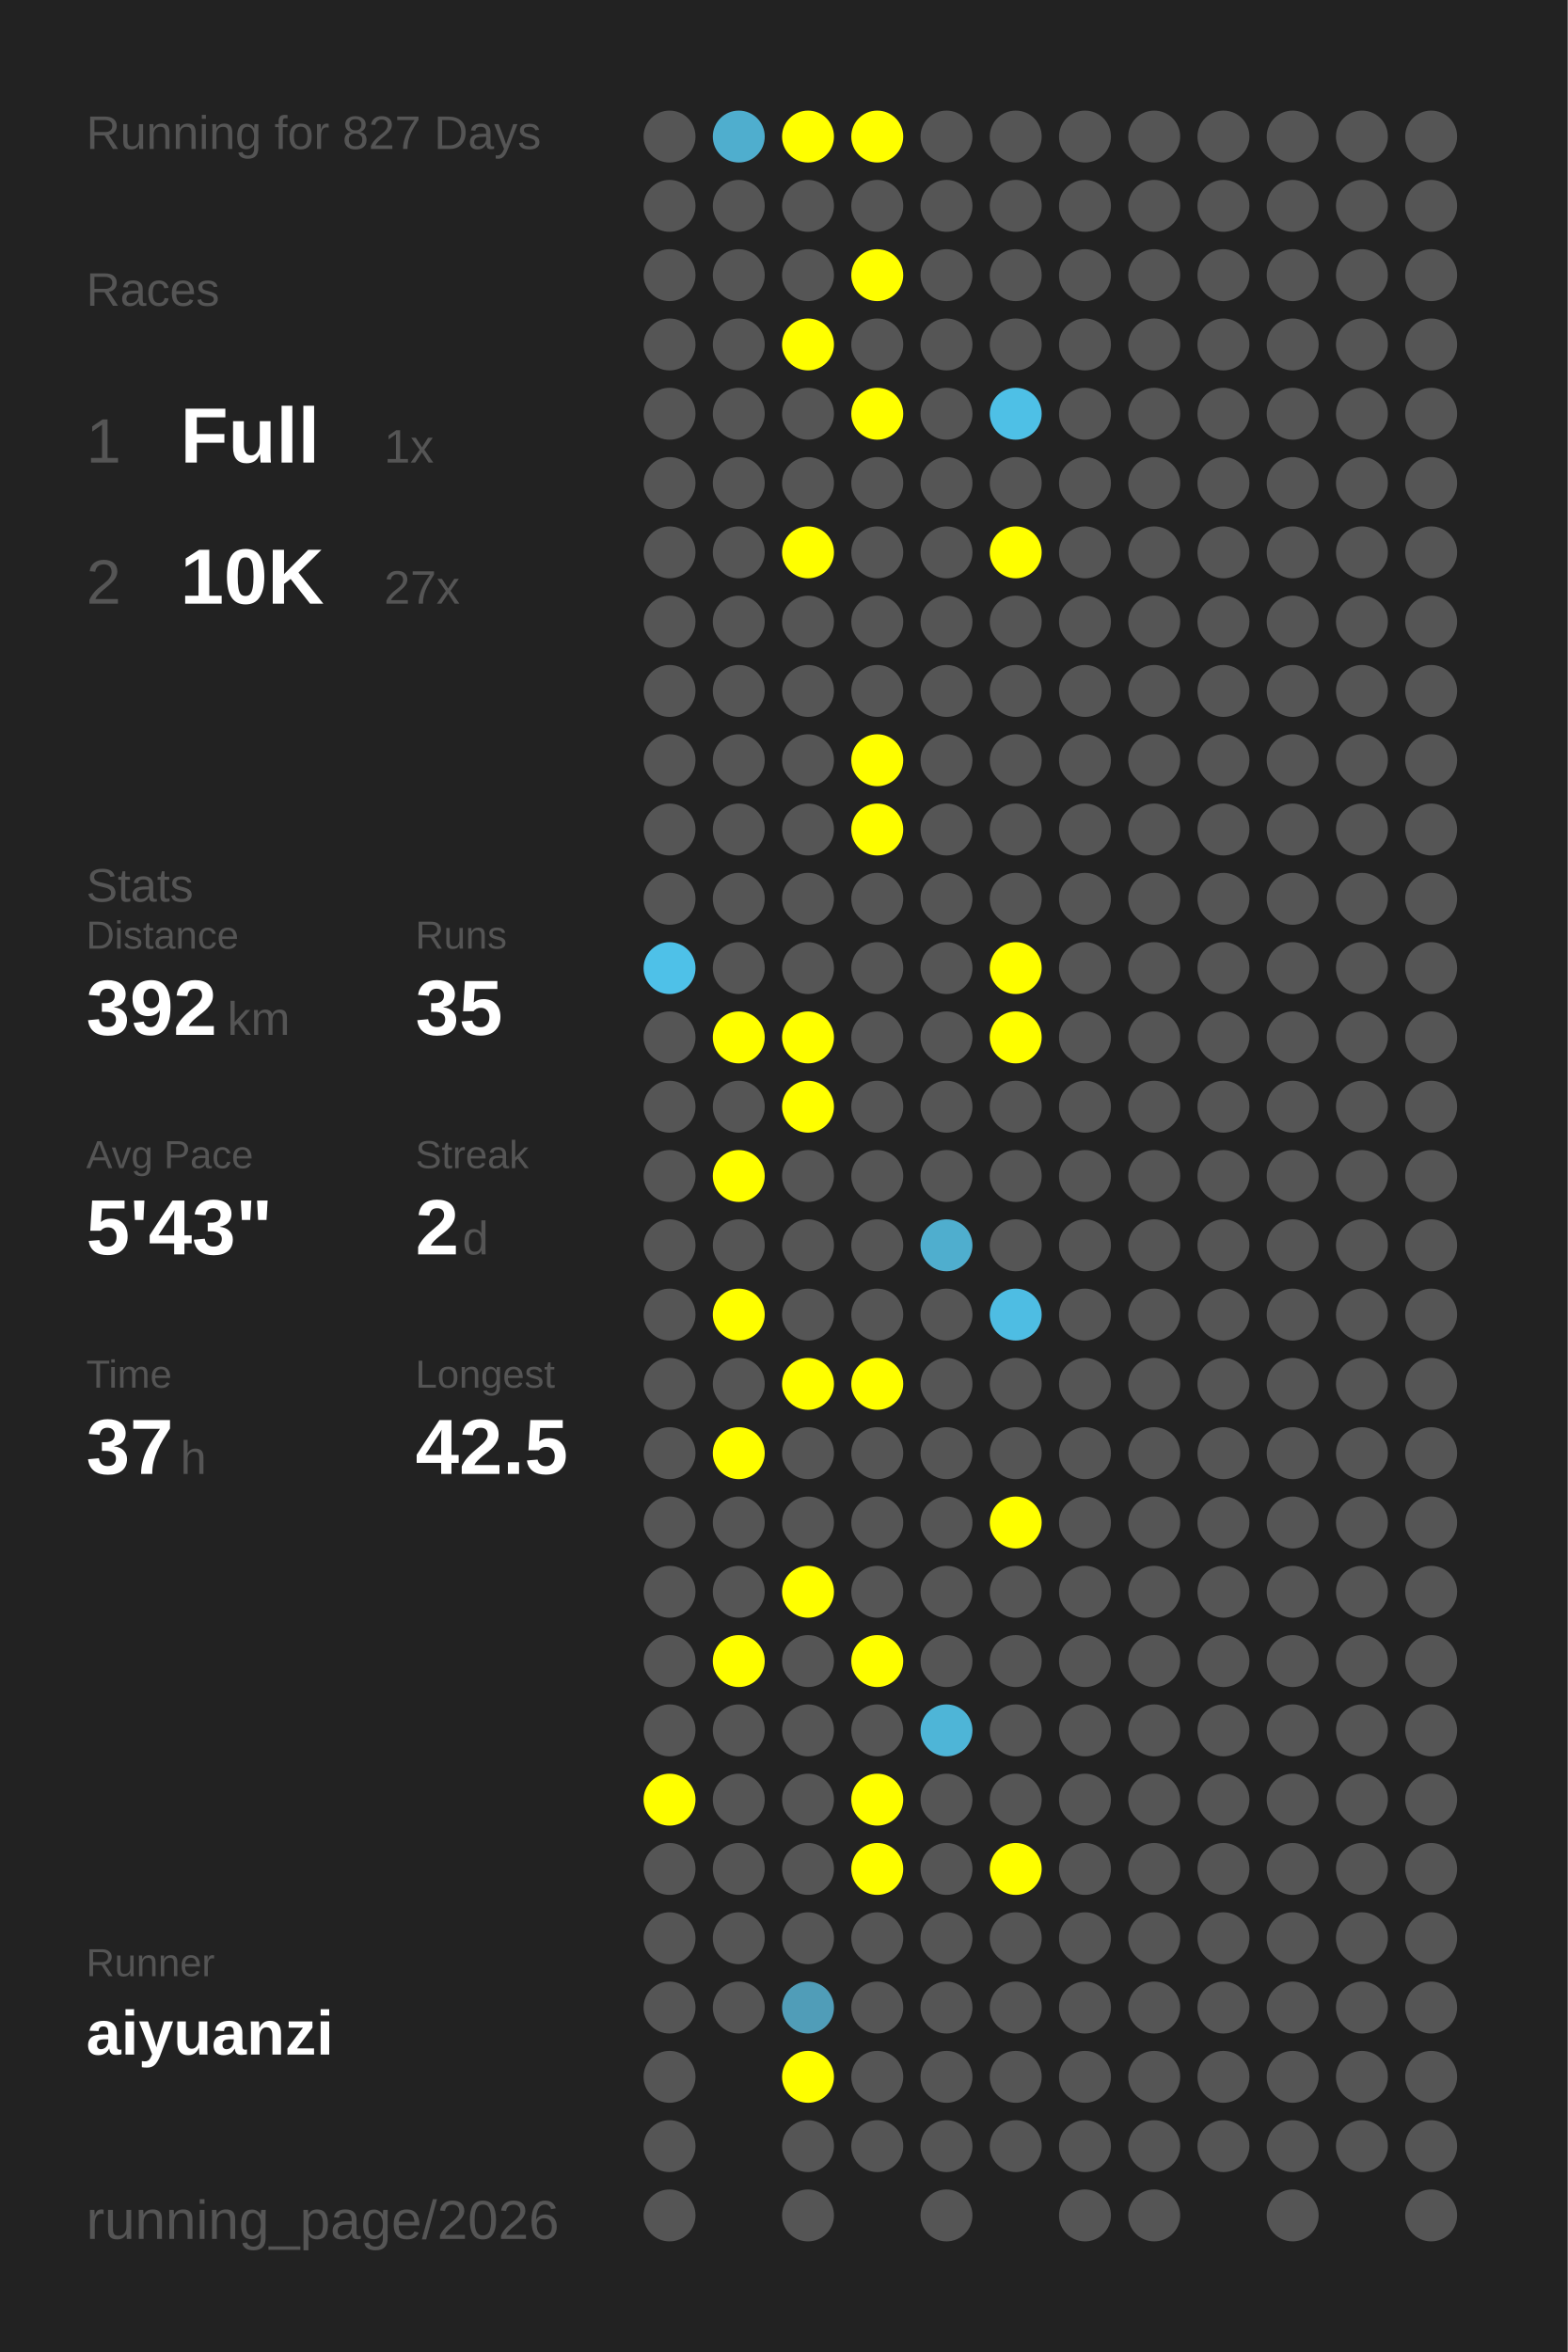
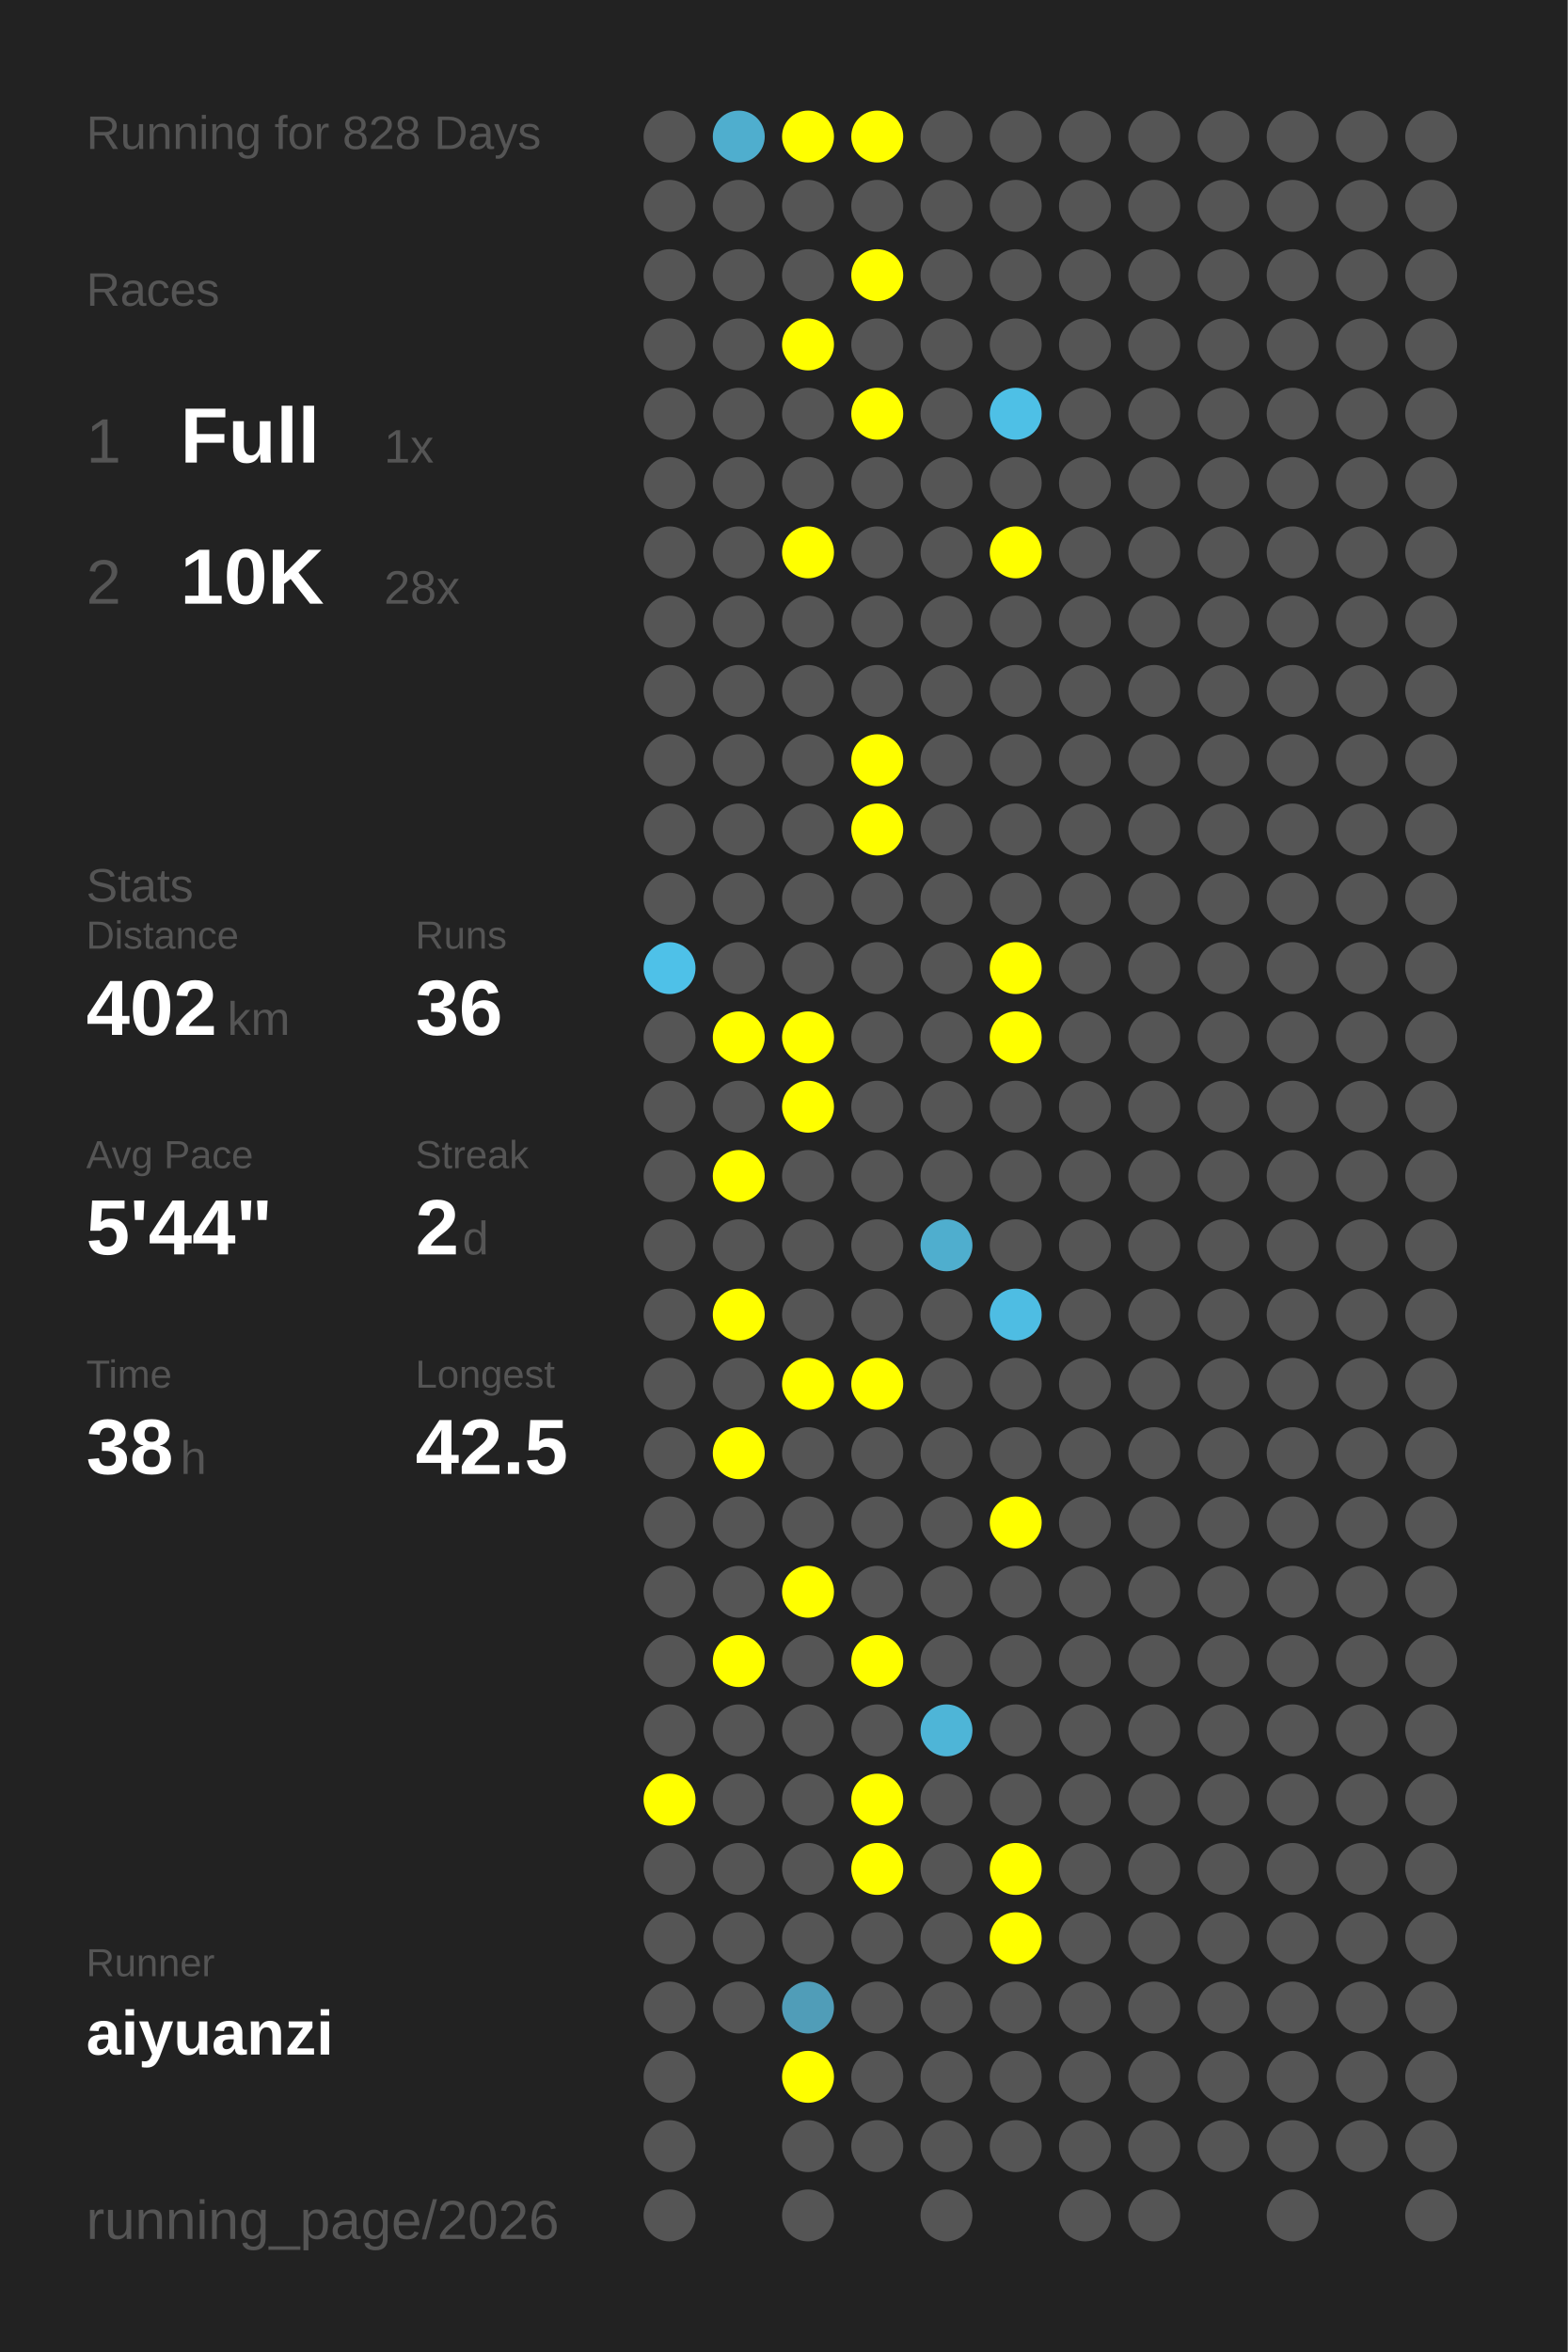
<svg xmlns="http://www.w3.org/2000/svg" baseProfile="full" height="300mm" version="1.1" viewBox="0,0,200,300" width="200mm">
  <defs />
  <rect fill="#222222" height="300" width="200" x="0" y="0" />
-   <text fill="#555555" style="font-size:6px; font-family:Arial;" x="11" y="19">Running for 827 Days</text>
+   <text fill="#555555" style="font-size:6px; font-family:Arial;" x="11" y="19">Running for 828 Days</text>
  <text fill="#555555" style="font-size:6px; font-family:Arial;" x="11" y="39">Races</text>
  <text fill="#555555" style="font-size:8px; font-family:Arial;" x="11" y="59">1</text>
  <text fill="#FFFFFF" style="font-size:10px; font-family:Arial; font-weight:bold;" x="23" y="59">Full</text>
  <text fill="#555555" style="font-size:6px; font-family:Arial;" x="49" y="59">1x</text>
  <text fill="#555555" style="font-size:8px; font-family:Arial;" x="11" y="77">2</text>
  <text fill="#FFFFFF" style="font-size:10px; font-family:Arial; font-weight:bold;" x="23" y="77">10K</text>
-   <text fill="#555555" style="font-size:6px; font-family:Arial;" x="49" y="77">27x</text>
+   <text fill="#555555" style="font-size:6px; font-family:Arial;" x="49" y="77">28x</text>
  <text fill="#555555" style="font-size:6px; font-family:Arial;" x="11" y="115">Stats</text>
  <text fill="#555555" style="font-size:5px; font-family:Arial;" x="11" y="121">Distance</text>
-   <text fill="#FFFFFF" style="font-size:10px; font-family:Arial; font-weight:bold;" x="11" y="132">392</text>
+   <text fill="#FFFFFF" style="font-size:10px; font-family:Arial; font-weight:bold;" x="11" y="132">402</text>
  <text fill="#555555" style="font-size:6px; font-family:Arial;" x="29" y="132">km</text>
  <text fill="#555555" style="font-size:5px; font-family:Arial;" x="53" y="121">Runs</text>
-   <text fill="#FFFFFF" style="font-size:10px; font-family:Arial; font-weight:bold;" x="53" y="132">35</text>
+   <text fill="#FFFFFF" style="font-size:10px; font-family:Arial; font-weight:bold;" x="53" y="132">36</text>
  <text fill="#555555" style="font-size:5px; font-family:Arial;" x="11" y="149">Avg Pace</text>
-   <text fill="#FFFFFF" style="font-size:10px; font-family:Arial; font-weight:bold;" x="11" y="160">5'43"</text>
+   <text fill="#FFFFFF" style="font-size:10px; font-family:Arial; font-weight:bold;" x="11" y="160">5'44"</text>
  <text fill="#555555" style="font-size:5px; font-family:Arial;" x="53" y="149">Streak</text>
  <text fill="#FFFFFF" style="font-size:10px; font-family:Arial; font-weight:bold;" x="53" y="160">2</text>
  <text fill="#555555" style="font-size:6px; font-family:Arial;" x="59" y="160">d</text>
  <text fill="#555555" style="font-size:5px; font-family:Arial;" x="11" y="177">Time</text>
-   <text fill="#FFFFFF" style="font-size:10px; font-family:Arial; font-weight:bold;" x="11" y="188">37</text>
+   <text fill="#FFFFFF" style="font-size:10px; font-family:Arial; font-weight:bold;" x="11" y="188">38</text>
  <text fill="#555555" style="font-size:6px; font-family:Arial;" x="23" y="188">h</text>
  <text fill="#555555" style="font-size:5px; font-family:Arial;" x="53" y="177">Longest</text>
  <text fill="#FFFFFF" style="font-size:10px; font-family:Arial; font-weight:bold;" x="53" y="188">42.5</text>
  <text fill="#555555" style="font-size:5px; font-family:Arial;" x="11" y="252.065">Runner</text>
  <text fill="#FFFFFF" style="font-size:8px; font-family:Arial; font-weight:bold;" x="11" y="262.065">aiyuanzi</text>
  <text fill="#555555" style="font-size:7px; font-family:Arial;" x="11" y="285.581">running_page/2026</text>
  <circle cx="85.417" cy="17.419" fill="#555555" r="3.312" />
  <circle cx="85.417" cy="26.258" fill="#555555" r="3.312" />
  <circle cx="85.417" cy="35.097" fill="#555555" r="3.312" />
  <circle cx="85.417" cy="43.935" fill="#555555" r="3.312" />
  <circle cx="85.417" cy="52.774" fill="#555555" r="3.312" />
  <circle cx="85.417" cy="61.613" fill="#555555" r="3.312" />
  <circle cx="85.417" cy="70.452" fill="#555555" r="3.312" />
  <circle cx="85.417" cy="79.29" fill="#555555" r="3.312" />
  <circle cx="85.417" cy="88.129" fill="#555555" r="3.312" />
  <circle cx="85.417" cy="96.968" fill="#555555" r="3.312" />
  <circle cx="85.417" cy="105.806" fill="#555555" r="3.312" />
  <circle cx="85.417" cy="114.645" fill="#555555" r="3.312" />
  <circle cx="85.417" cy="123.484" fill="#4ec1e8" r="3.312" />
  <circle cx="85.417" cy="132.323" fill="#555555" r="3.312" />
  <circle cx="85.417" cy="141.161" fill="#555555" r="3.312" />
  <circle cx="85.417" cy="150" fill="#555555" r="3.312" />
  <circle cx="85.417" cy="158.839" fill="#555555" r="3.312" />
  <circle cx="85.417" cy="167.677" fill="#555555" r="3.312" />
  <circle cx="85.417" cy="176.516" fill="#555555" r="3.312" />
  <circle cx="85.417" cy="185.355" fill="#555555" r="3.312" />
  <circle cx="85.417" cy="194.194" fill="#555555" r="3.312" />
  <circle cx="85.417" cy="203.032" fill="#555555" r="3.312" />
  <circle cx="85.417" cy="211.871" fill="#555555" r="3.312" />
  <circle cx="85.417" cy="220.71" fill="#555555" r="3.312" />
  <circle cx="85.417" cy="229.548" fill="#FFFF00" r="3.312" />
  <circle cx="85.417" cy="238.387" fill="#555555" r="3.312" />
  <circle cx="85.417" cy="247.226" fill="#555555" r="3.312" />
  <circle cx="85.417" cy="256.065" fill="#555555" r="3.312" />
  <circle cx="85.417" cy="264.903" fill="#555555" r="3.312" />
  <circle cx="85.417" cy="273.742" fill="#555555" r="3.312" />
  <circle cx="85.417" cy="282.581" fill="#555555" r="3.312" />
  <circle cx="94.25" cy="17.419" fill="#4faece" r="3.312" />
  <circle cx="94.25" cy="26.258" fill="#555555" r="3.312" />
  <circle cx="94.25" cy="35.097" fill="#555555" r="3.312" />
  <circle cx="94.25" cy="43.935" fill="#555555" r="3.312" />
  <circle cx="94.25" cy="52.774" fill="#555555" r="3.312" />
  <circle cx="94.25" cy="61.613" fill="#555555" r="3.312" />
  <circle cx="94.25" cy="70.452" fill="#555555" r="3.312" />
  <circle cx="94.25" cy="79.29" fill="#555555" r="3.312" />
  <circle cx="94.25" cy="88.129" fill="#555555" r="3.312" />
  <circle cx="94.25" cy="96.968" fill="#555555" r="3.312" />
  <circle cx="94.25" cy="105.806" fill="#555555" r="3.312" />
  <circle cx="94.25" cy="114.645" fill="#555555" r="3.312" />
  <circle cx="94.25" cy="123.484" fill="#555555" r="3.312" />
  <circle cx="94.25" cy="132.323" fill="#FFFF00" r="3.312" />
  <circle cx="94.25" cy="141.161" fill="#555555" r="3.312" />
  <circle cx="94.25" cy="150" fill="#FFFF00" r="3.312" />
  <circle cx="94.25" cy="158.839" fill="#555555" r="3.312" />
  <circle cx="94.25" cy="167.677" fill="#FFFF00" r="3.312" />
  <circle cx="94.25" cy="176.516" fill="#555555" r="3.312" />
  <circle cx="94.25" cy="185.355" fill="#FFFF00" r="3.312" />
  <circle cx="94.25" cy="194.194" fill="#555555" r="3.312" />
  <circle cx="94.25" cy="203.032" fill="#555555" r="3.312" />
  <circle cx="94.25" cy="211.871" fill="#FFFF00" r="3.312" />
  <circle cx="94.25" cy="220.71" fill="#555555" r="3.312" />
  <circle cx="94.25" cy="229.548" fill="#555555" r="3.312" />
  <circle cx="94.25" cy="238.387" fill="#555555" r="3.312" />
  <circle cx="94.25" cy="247.226" fill="#555555" r="3.312" />
  <circle cx="94.25" cy="256.065" fill="#555555" r="3.312" />
  <circle cx="103.083" cy="17.419" fill="#FFFF00" r="3.312" />
  <circle cx="103.083" cy="26.258" fill="#555555" r="3.312" />
  <circle cx="103.083" cy="35.097" fill="#555555" r="3.312" />
  <circle cx="103.083" cy="43.935" fill="#FFFF00" r="3.312" />
  <circle cx="103.083" cy="52.774" fill="#555555" r="3.312" />
  <circle cx="103.083" cy="61.613" fill="#555555" r="3.312" />
  <circle cx="103.083" cy="70.452" fill="#FFFF00" r="3.312" />
  <circle cx="103.083" cy="79.29" fill="#555555" r="3.312" />
  <circle cx="103.083" cy="88.129" fill="#555555" r="3.312" />
  <circle cx="103.083" cy="96.968" fill="#555555" r="3.312" />
  <circle cx="103.083" cy="105.806" fill="#555555" r="3.312" />
  <circle cx="103.083" cy="114.645" fill="#555555" r="3.312" />
  <circle cx="103.083" cy="123.484" fill="#555555" r="3.312" />
  <circle cx="103.083" cy="132.323" fill="#FFFF00" r="3.312" />
  <circle cx="103.083" cy="141.161" fill="#FFFF00" r="3.312" />
  <circle cx="103.083" cy="150" fill="#555555" r="3.312" />
  <circle cx="103.083" cy="158.839" fill="#555555" r="3.312" />
  <circle cx="103.083" cy="167.677" fill="#555555" r="3.312" />
  <circle cx="103.083" cy="176.516" fill="#FFFF00" r="3.312" />
  <circle cx="103.083" cy="185.355" fill="#555555" r="3.312" />
  <circle cx="103.083" cy="194.194" fill="#555555" r="3.312" />
  <circle cx="103.083" cy="203.032" fill="#FFFF00" r="3.312" />
  <circle cx="103.083" cy="211.871" fill="#555555" r="3.312" />
  <circle cx="103.083" cy="220.71" fill="#555555" r="3.312" />
  <circle cx="103.083" cy="229.548" fill="#555555" r="3.312" />
  <circle cx="103.083" cy="238.387" fill="#555555" r="3.312" />
  <circle cx="103.083" cy="247.226" fill="#555555" r="3.312" />
  <circle cx="103.083" cy="256.065" fill="#509db8" r="3.312" />
  <circle cx="103.083" cy="264.903" fill="#FFFF00" r="3.312" />
  <circle cx="103.083" cy="273.742" fill="#555555" r="3.312" />
  <circle cx="103.083" cy="282.581" fill="#555555" r="3.312" />
  <circle cx="111.917" cy="17.419" fill="#FFFF00" r="3.312" />
  <circle cx="111.917" cy="26.258" fill="#555555" r="3.312" />
  <circle cx="111.917" cy="35.097" fill="#FFFF00" r="3.312" />
  <circle cx="111.917" cy="43.935" fill="#555555" r="3.312" />
  <circle cx="111.917" cy="52.774" fill="#FFFF00" r="3.312" />
  <circle cx="111.917" cy="61.613" fill="#555555" r="3.312" />
  <circle cx="111.917" cy="70.452" fill="#555555" r="3.312" />
  <circle cx="111.917" cy="79.29" fill="#555555" r="3.312" />
  <circle cx="111.917" cy="88.129" fill="#555555" r="3.312" />
  <circle cx="111.917" cy="96.968" fill="#FFFF00" r="3.312" />
  <circle cx="111.917" cy="105.806" fill="#FFFF00" r="3.312" />
  <circle cx="111.917" cy="114.645" fill="#555555" r="3.312" />
  <circle cx="111.917" cy="123.484" fill="#555555" r="3.312" />
  <circle cx="111.917" cy="132.323" fill="#555555" r="3.312" />
  <circle cx="111.917" cy="141.161" fill="#555555" r="3.312" />
  <circle cx="111.917" cy="150" fill="#555555" r="3.312" />
  <circle cx="111.917" cy="158.839" fill="#555555" r="3.312" />
  <circle cx="111.917" cy="167.677" fill="#555555" r="3.312" />
  <circle cx="111.917" cy="176.516" fill="#FFFF00" r="3.312" />
  <circle cx="111.917" cy="185.355" fill="#555555" r="3.312" />
  <circle cx="111.917" cy="194.194" fill="#555555" r="3.312" />
  <circle cx="111.917" cy="203.032" fill="#555555" r="3.312" />
  <circle cx="111.917" cy="211.871" fill="#FFFF00" r="3.312" />
  <circle cx="111.917" cy="220.71" fill="#555555" r="3.312" />
  <circle cx="111.917" cy="229.548" fill="#FFFF00" r="3.312" />
  <circle cx="111.917" cy="238.387" fill="#FFFF00" r="3.312" />
  <circle cx="111.917" cy="247.226" fill="#555555" r="3.312" />
  <circle cx="111.917" cy="256.065" fill="#555555" r="3.312" />
  <circle cx="111.917" cy="264.903" fill="#555555" r="3.312" />
  <circle cx="111.917" cy="273.742" fill="#555555" r="3.312" />
  <circle cx="120.75" cy="17.419" fill="#555555" r="3.312" />
  <circle cx="120.75" cy="26.258" fill="#555555" r="3.312" />
  <circle cx="120.75" cy="35.097" fill="#555555" r="3.312" />
  <circle cx="120.75" cy="43.935" fill="#555555" r="3.312" />
  <circle cx="120.75" cy="52.774" fill="#555555" r="3.312" />
  <circle cx="120.75" cy="61.613" fill="#555555" r="3.312" />
  <circle cx="120.75" cy="70.452" fill="#555555" r="3.312" />
  <circle cx="120.75" cy="79.29" fill="#555555" r="3.312" />
  <circle cx="120.75" cy="88.129" fill="#555555" r="3.312" />
  <circle cx="120.75" cy="96.968" fill="#555555" r="3.312" />
  <circle cx="120.75" cy="105.806" fill="#555555" r="3.312" />
  <circle cx="120.75" cy="114.645" fill="#555555" r="3.312" />
  <circle cx="120.75" cy="123.484" fill="#555555" r="3.312" />
  <circle cx="120.75" cy="132.323" fill="#555555" r="3.312" />
  <circle cx="120.75" cy="141.161" fill="#555555" r="3.312" />
  <circle cx="120.75" cy="150" fill="#555555" r="3.312" />
  <circle cx="120.75" cy="158.839" fill="#4faece" r="3.312" />
  <circle cx="120.75" cy="167.677" fill="#555555" r="3.312" />
  <circle cx="120.75" cy="176.516" fill="#555555" r="3.312" />
  <circle cx="120.75" cy="185.355" fill="#555555" r="3.312" />
  <circle cx="120.75" cy="194.194" fill="#555555" r="3.312" />
  <circle cx="120.75" cy="203.032" fill="#555555" r="3.312" />
  <circle cx="120.75" cy="211.871" fill="#555555" r="3.312" />
  <circle cx="120.75" cy="220.71" fill="#4eb5d7" r="3.312" />
  <circle cx="120.75" cy="229.548" fill="#555555" r="3.312" />
  <circle cx="120.75" cy="238.387" fill="#555555" r="3.312" />
  <circle cx="120.75" cy="247.226" fill="#555555" r="3.312" />
  <circle cx="120.75" cy="256.065" fill="#555555" r="3.312" />
  <circle cx="120.75" cy="264.903" fill="#555555" r="3.312" />
  <circle cx="120.75" cy="273.742" fill="#555555" r="3.312" />
  <circle cx="120.75" cy="282.581" fill="#555555" r="3.312" />
  <circle cx="129.583" cy="17.419" fill="#555555" r="3.312" />
  <circle cx="129.583" cy="26.258" fill="#555555" r="3.312" />
  <circle cx="129.583" cy="35.097" fill="#555555" r="3.312" />
  <circle cx="129.583" cy="43.935" fill="#555555" r="3.312" />
  <circle cx="129.583" cy="52.774" fill="#4ec0e6" r="3.312" />
  <circle cx="129.583" cy="61.613" fill="#555555" r="3.312" />
  <circle cx="129.583" cy="70.452" fill="#FFFF00" r="3.312" />
  <circle cx="129.583" cy="79.29" fill="#555555" r="3.312" />
  <circle cx="129.583" cy="88.129" fill="#555555" r="3.312" />
  <circle cx="129.583" cy="96.968" fill="#555555" r="3.312" />
  <circle cx="129.583" cy="105.806" fill="#555555" r="3.312" />
  <circle cx="129.583" cy="114.645" fill="#555555" r="3.312" />
  <circle cx="129.583" cy="123.484" fill="#FFFF00" r="3.312" />
  <circle cx="129.583" cy="132.323" fill="#FFFF00" r="3.312" />
  <circle cx="129.583" cy="141.161" fill="#555555" r="3.312" />
  <circle cx="129.583" cy="150" fill="#555555" r="3.312" />
  <circle cx="129.583" cy="158.839" fill="#555555" r="3.312" />
  <circle cx="129.583" cy="167.677" fill="#4ebde3" r="3.312" />
  <circle cx="129.583" cy="176.516" fill="#555555" r="3.312" />
  <circle cx="129.583" cy="185.355" fill="#555555" r="3.312" />
  <circle cx="129.583" cy="194.194" fill="#FFFF00" r="3.312" />
  <circle cx="129.583" cy="203.032" fill="#555555" r="3.312" />
  <circle cx="129.583" cy="211.871" fill="#555555" r="3.312" />
  <circle cx="129.583" cy="220.71" fill="#555555" r="3.312" />
  <circle cx="129.583" cy="229.548" fill="#555555" r="3.312" />
  <circle cx="129.583" cy="238.387" fill="#FFFF00" r="3.312" />
-   <circle cx="129.583" cy="247.226" fill="#555555" r="3.312" />
+   <circle cx="129.583" cy="247.226" fill="#FFFF00" r="3.312" />
  <circle cx="129.583" cy="256.065" fill="#555555" r="3.312" />
  <circle cx="129.583" cy="264.903" fill="#555555" r="3.312" />
  <circle cx="129.583" cy="273.742" fill="#555555" r="3.312" />
  <circle cx="138.417" cy="17.419" fill="#555555" r="3.312" />
  <circle cx="138.417" cy="26.258" fill="#555555" r="3.312" />
  <circle cx="138.417" cy="35.097" fill="#555555" r="3.312" />
  <circle cx="138.417" cy="43.935" fill="#555555" r="3.312" />
  <circle cx="138.417" cy="52.774" fill="#555555" r="3.312" />
  <circle cx="138.417" cy="61.613" fill="#555555" r="3.312" />
  <circle cx="138.417" cy="70.452" fill="#555555" r="3.312" />
  <circle cx="138.417" cy="79.29" fill="#555555" r="3.312" />
  <circle cx="138.417" cy="88.129" fill="#555555" r="3.312" />
  <circle cx="138.417" cy="96.968" fill="#555555" r="3.312" />
  <circle cx="138.417" cy="105.806" fill="#555555" r="3.312" />
  <circle cx="138.417" cy="114.645" fill="#555555" r="3.312" />
  <circle cx="138.417" cy="123.484" fill="#555555" r="3.312" />
  <circle cx="138.417" cy="132.323" fill="#555555" r="3.312" />
  <circle cx="138.417" cy="141.161" fill="#555555" r="3.312" />
  <circle cx="138.417" cy="150" fill="#555555" r="3.312" />
  <circle cx="138.417" cy="158.839" fill="#555555" r="3.312" />
  <circle cx="138.417" cy="167.677" fill="#555555" r="3.312" />
  <circle cx="138.417" cy="176.516" fill="#555555" r="3.312" />
  <circle cx="138.417" cy="185.355" fill="#555555" r="3.312" />
  <circle cx="138.417" cy="194.194" fill="#555555" r="3.312" />
  <circle cx="138.417" cy="203.032" fill="#555555" r="3.312" />
  <circle cx="138.417" cy="211.871" fill="#555555" r="3.312" />
  <circle cx="138.417" cy="220.71" fill="#555555" r="3.312" />
  <circle cx="138.417" cy="229.548" fill="#555555" r="3.312" />
  <circle cx="138.417" cy="238.387" fill="#555555" r="3.312" />
  <circle cx="138.417" cy="247.226" fill="#555555" r="3.312" />
  <circle cx="138.417" cy="256.065" fill="#555555" r="3.312" />
  <circle cx="138.417" cy="264.903" fill="#555555" r="3.312" />
  <circle cx="138.417" cy="273.742" fill="#555555" r="3.312" />
  <circle cx="138.417" cy="282.581" fill="#555555" r="3.312" />
  <circle cx="147.25" cy="17.419" fill="#555555" r="3.312" />
  <circle cx="147.25" cy="26.258" fill="#555555" r="3.312" />
  <circle cx="147.25" cy="35.097" fill="#555555" r="3.312" />
  <circle cx="147.25" cy="43.935" fill="#555555" r="3.312" />
  <circle cx="147.25" cy="52.774" fill="#555555" r="3.312" />
  <circle cx="147.25" cy="61.613" fill="#555555" r="3.312" />
  <circle cx="147.25" cy="70.452" fill="#555555" r="3.312" />
  <circle cx="147.25" cy="79.29" fill="#555555" r="3.312" />
  <circle cx="147.25" cy="88.129" fill="#555555" r="3.312" />
  <circle cx="147.25" cy="96.968" fill="#555555" r="3.312" />
  <circle cx="147.25" cy="105.806" fill="#555555" r="3.312" />
  <circle cx="147.25" cy="114.645" fill="#555555" r="3.312" />
  <circle cx="147.25" cy="123.484" fill="#555555" r="3.312" />
  <circle cx="147.25" cy="132.323" fill="#555555" r="3.312" />
  <circle cx="147.25" cy="141.161" fill="#555555" r="3.312" />
  <circle cx="147.25" cy="150" fill="#555555" r="3.312" />
  <circle cx="147.25" cy="158.839" fill="#555555" r="3.312" />
  <circle cx="147.25" cy="167.677" fill="#555555" r="3.312" />
  <circle cx="147.25" cy="176.516" fill="#555555" r="3.312" />
  <circle cx="147.25" cy="185.355" fill="#555555" r="3.312" />
  <circle cx="147.25" cy="194.194" fill="#555555" r="3.312" />
  <circle cx="147.25" cy="203.032" fill="#555555" r="3.312" />
  <circle cx="147.25" cy="211.871" fill="#555555" r="3.312" />
  <circle cx="147.25" cy="220.71" fill="#555555" r="3.312" />
  <circle cx="147.25" cy="229.548" fill="#555555" r="3.312" />
  <circle cx="147.25" cy="238.387" fill="#555555" r="3.312" />
  <circle cx="147.25" cy="247.226" fill="#555555" r="3.312" />
  <circle cx="147.25" cy="256.065" fill="#555555" r="3.312" />
  <circle cx="147.25" cy="264.903" fill="#555555" r="3.312" />
  <circle cx="147.25" cy="273.742" fill="#555555" r="3.312" />
  <circle cx="147.25" cy="282.581" fill="#555555" r="3.312" />
  <circle cx="156.083" cy="17.419" fill="#555555" r="3.312" />
  <circle cx="156.083" cy="26.258" fill="#555555" r="3.312" />
  <circle cx="156.083" cy="35.097" fill="#555555" r="3.312" />
  <circle cx="156.083" cy="43.935" fill="#555555" r="3.312" />
  <circle cx="156.083" cy="52.774" fill="#555555" r="3.312" />
  <circle cx="156.083" cy="61.613" fill="#555555" r="3.312" />
  <circle cx="156.083" cy="70.452" fill="#555555" r="3.312" />
  <circle cx="156.083" cy="79.29" fill="#555555" r="3.312" />
  <circle cx="156.083" cy="88.129" fill="#555555" r="3.312" />
  <circle cx="156.083" cy="96.968" fill="#555555" r="3.312" />
  <circle cx="156.083" cy="105.806" fill="#555555" r="3.312" />
  <circle cx="156.083" cy="114.645" fill="#555555" r="3.312" />
  <circle cx="156.083" cy="123.484" fill="#555555" r="3.312" />
  <circle cx="156.083" cy="132.323" fill="#555555" r="3.312" />
  <circle cx="156.083" cy="141.161" fill="#555555" r="3.312" />
  <circle cx="156.083" cy="150" fill="#555555" r="3.312" />
  <circle cx="156.083" cy="158.839" fill="#555555" r="3.312" />
  <circle cx="156.083" cy="167.677" fill="#555555" r="3.312" />
  <circle cx="156.083" cy="176.516" fill="#555555" r="3.312" />
  <circle cx="156.083" cy="185.355" fill="#555555" r="3.312" />
  <circle cx="156.083" cy="194.194" fill="#555555" r="3.312" />
  <circle cx="156.083" cy="203.032" fill="#555555" r="3.312" />
  <circle cx="156.083" cy="211.871" fill="#555555" r="3.312" />
  <circle cx="156.083" cy="220.71" fill="#555555" r="3.312" />
  <circle cx="156.083" cy="229.548" fill="#555555" r="3.312" />
  <circle cx="156.083" cy="238.387" fill="#555555" r="3.312" />
  <circle cx="156.083" cy="247.226" fill="#555555" r="3.312" />
  <circle cx="156.083" cy="256.065" fill="#555555" r="3.312" />
  <circle cx="156.083" cy="264.903" fill="#555555" r="3.312" />
  <circle cx="156.083" cy="273.742" fill="#555555" r="3.312" />
  <circle cx="164.917" cy="17.419" fill="#555555" r="3.312" />
  <circle cx="164.917" cy="26.258" fill="#555555" r="3.312" />
  <circle cx="164.917" cy="35.097" fill="#555555" r="3.312" />
  <circle cx="164.917" cy="43.935" fill="#555555" r="3.312" />
  <circle cx="164.917" cy="52.774" fill="#555555" r="3.312" />
  <circle cx="164.917" cy="61.613" fill="#555555" r="3.312" />
  <circle cx="164.917" cy="70.452" fill="#555555" r="3.312" />
  <circle cx="164.917" cy="79.29" fill="#555555" r="3.312" />
  <circle cx="164.917" cy="88.129" fill="#555555" r="3.312" />
  <circle cx="164.917" cy="96.968" fill="#555555" r="3.312" />
  <circle cx="164.917" cy="105.806" fill="#555555" r="3.312" />
  <circle cx="164.917" cy="114.645" fill="#555555" r="3.312" />
  <circle cx="164.917" cy="123.484" fill="#555555" r="3.312" />
  <circle cx="164.917" cy="132.323" fill="#555555" r="3.312" />
  <circle cx="164.917" cy="141.161" fill="#555555" r="3.312" />
  <circle cx="164.917" cy="150" fill="#555555" r="3.312" />
  <circle cx="164.917" cy="158.839" fill="#555555" r="3.312" />
  <circle cx="164.917" cy="167.677" fill="#555555" r="3.312" />
  <circle cx="164.917" cy="176.516" fill="#555555" r="3.312" />
  <circle cx="164.917" cy="185.355" fill="#555555" r="3.312" />
  <circle cx="164.917" cy="194.194" fill="#555555" r="3.312" />
  <circle cx="164.917" cy="203.032" fill="#555555" r="3.312" />
  <circle cx="164.917" cy="211.871" fill="#555555" r="3.312" />
  <circle cx="164.917" cy="220.71" fill="#555555" r="3.312" />
  <circle cx="164.917" cy="229.548" fill="#555555" r="3.312" />
  <circle cx="164.917" cy="238.387" fill="#555555" r="3.312" />
  <circle cx="164.917" cy="247.226" fill="#555555" r="3.312" />
  <circle cx="164.917" cy="256.065" fill="#555555" r="3.312" />
  <circle cx="164.917" cy="264.903" fill="#555555" r="3.312" />
  <circle cx="164.917" cy="273.742" fill="#555555" r="3.312" />
  <circle cx="164.917" cy="282.581" fill="#555555" r="3.312" />
  <circle cx="173.75" cy="17.419" fill="#555555" r="3.312" />
  <circle cx="173.75" cy="26.258" fill="#555555" r="3.312" />
  <circle cx="173.75" cy="35.097" fill="#555555" r="3.312" />
  <circle cx="173.75" cy="43.935" fill="#555555" r="3.312" />
  <circle cx="173.75" cy="52.774" fill="#555555" r="3.312" />
  <circle cx="173.75" cy="61.613" fill="#555555" r="3.312" />
  <circle cx="173.75" cy="70.452" fill="#555555" r="3.312" />
  <circle cx="173.75" cy="79.29" fill="#555555" r="3.312" />
  <circle cx="173.75" cy="88.129" fill="#555555" r="3.312" />
  <circle cx="173.75" cy="96.968" fill="#555555" r="3.312" />
  <circle cx="173.75" cy="105.806" fill="#555555" r="3.312" />
  <circle cx="173.75" cy="114.645" fill="#555555" r="3.312" />
  <circle cx="173.75" cy="123.484" fill="#555555" r="3.312" />
  <circle cx="173.75" cy="132.323" fill="#555555" r="3.312" />
  <circle cx="173.75" cy="141.161" fill="#555555" r="3.312" />
  <circle cx="173.75" cy="150" fill="#555555" r="3.312" />
  <circle cx="173.75" cy="158.839" fill="#555555" r="3.312" />
  <circle cx="173.75" cy="167.677" fill="#555555" r="3.312" />
  <circle cx="173.75" cy="176.516" fill="#555555" r="3.312" />
  <circle cx="173.75" cy="185.355" fill="#555555" r="3.312" />
  <circle cx="173.75" cy="194.194" fill="#555555" r="3.312" />
  <circle cx="173.75" cy="203.032" fill="#555555" r="3.312" />
  <circle cx="173.75" cy="211.871" fill="#555555" r="3.312" />
  <circle cx="173.75" cy="220.71" fill="#555555" r="3.312" />
  <circle cx="173.75" cy="229.548" fill="#555555" r="3.312" />
  <circle cx="173.75" cy="238.387" fill="#555555" r="3.312" />
  <circle cx="173.75" cy="247.226" fill="#555555" r="3.312" />
  <circle cx="173.75" cy="256.065" fill="#555555" r="3.312" />
  <circle cx="173.75" cy="264.903" fill="#555555" r="3.312" />
  <circle cx="173.75" cy="273.742" fill="#555555" r="3.312" />
  <circle cx="182.583" cy="17.419" fill="#555555" r="3.312" />
  <circle cx="182.583" cy="26.258" fill="#555555" r="3.312" />
  <circle cx="182.583" cy="35.097" fill="#555555" r="3.312" />
  <circle cx="182.583" cy="43.935" fill="#555555" r="3.312" />
  <circle cx="182.583" cy="52.774" fill="#555555" r="3.312" />
  <circle cx="182.583" cy="61.613" fill="#555555" r="3.312" />
  <circle cx="182.583" cy="70.452" fill="#555555" r="3.312" />
  <circle cx="182.583" cy="79.29" fill="#555555" r="3.312" />
  <circle cx="182.583" cy="88.129" fill="#555555" r="3.312" />
  <circle cx="182.583" cy="96.968" fill="#555555" r="3.312" />
  <circle cx="182.583" cy="105.806" fill="#555555" r="3.312" />
  <circle cx="182.583" cy="114.645" fill="#555555" r="3.312" />
  <circle cx="182.583" cy="123.484" fill="#555555" r="3.312" />
  <circle cx="182.583" cy="132.323" fill="#555555" r="3.312" />
  <circle cx="182.583" cy="141.161" fill="#555555" r="3.312" />
  <circle cx="182.583" cy="150" fill="#555555" r="3.312" />
  <circle cx="182.583" cy="158.839" fill="#555555" r="3.312" />
  <circle cx="182.583" cy="167.677" fill="#555555" r="3.312" />
  <circle cx="182.583" cy="176.516" fill="#555555" r="3.312" />
  <circle cx="182.583" cy="185.355" fill="#555555" r="3.312" />
  <circle cx="182.583" cy="194.194" fill="#555555" r="3.312" />
  <circle cx="182.583" cy="203.032" fill="#555555" r="3.312" />
  <circle cx="182.583" cy="211.871" fill="#555555" r="3.312" />
  <circle cx="182.583" cy="220.71" fill="#555555" r="3.312" />
  <circle cx="182.583" cy="229.548" fill="#555555" r="3.312" />
  <circle cx="182.583" cy="238.387" fill="#555555" r="3.312" />
  <circle cx="182.583" cy="247.226" fill="#555555" r="3.312" />
  <circle cx="182.583" cy="256.065" fill="#555555" r="3.312" />
  <circle cx="182.583" cy="264.903" fill="#555555" r="3.312" />
  <circle cx="182.583" cy="273.742" fill="#555555" r="3.312" />
  <circle cx="182.583" cy="282.581" fill="#555555" r="3.312" />
</svg>
